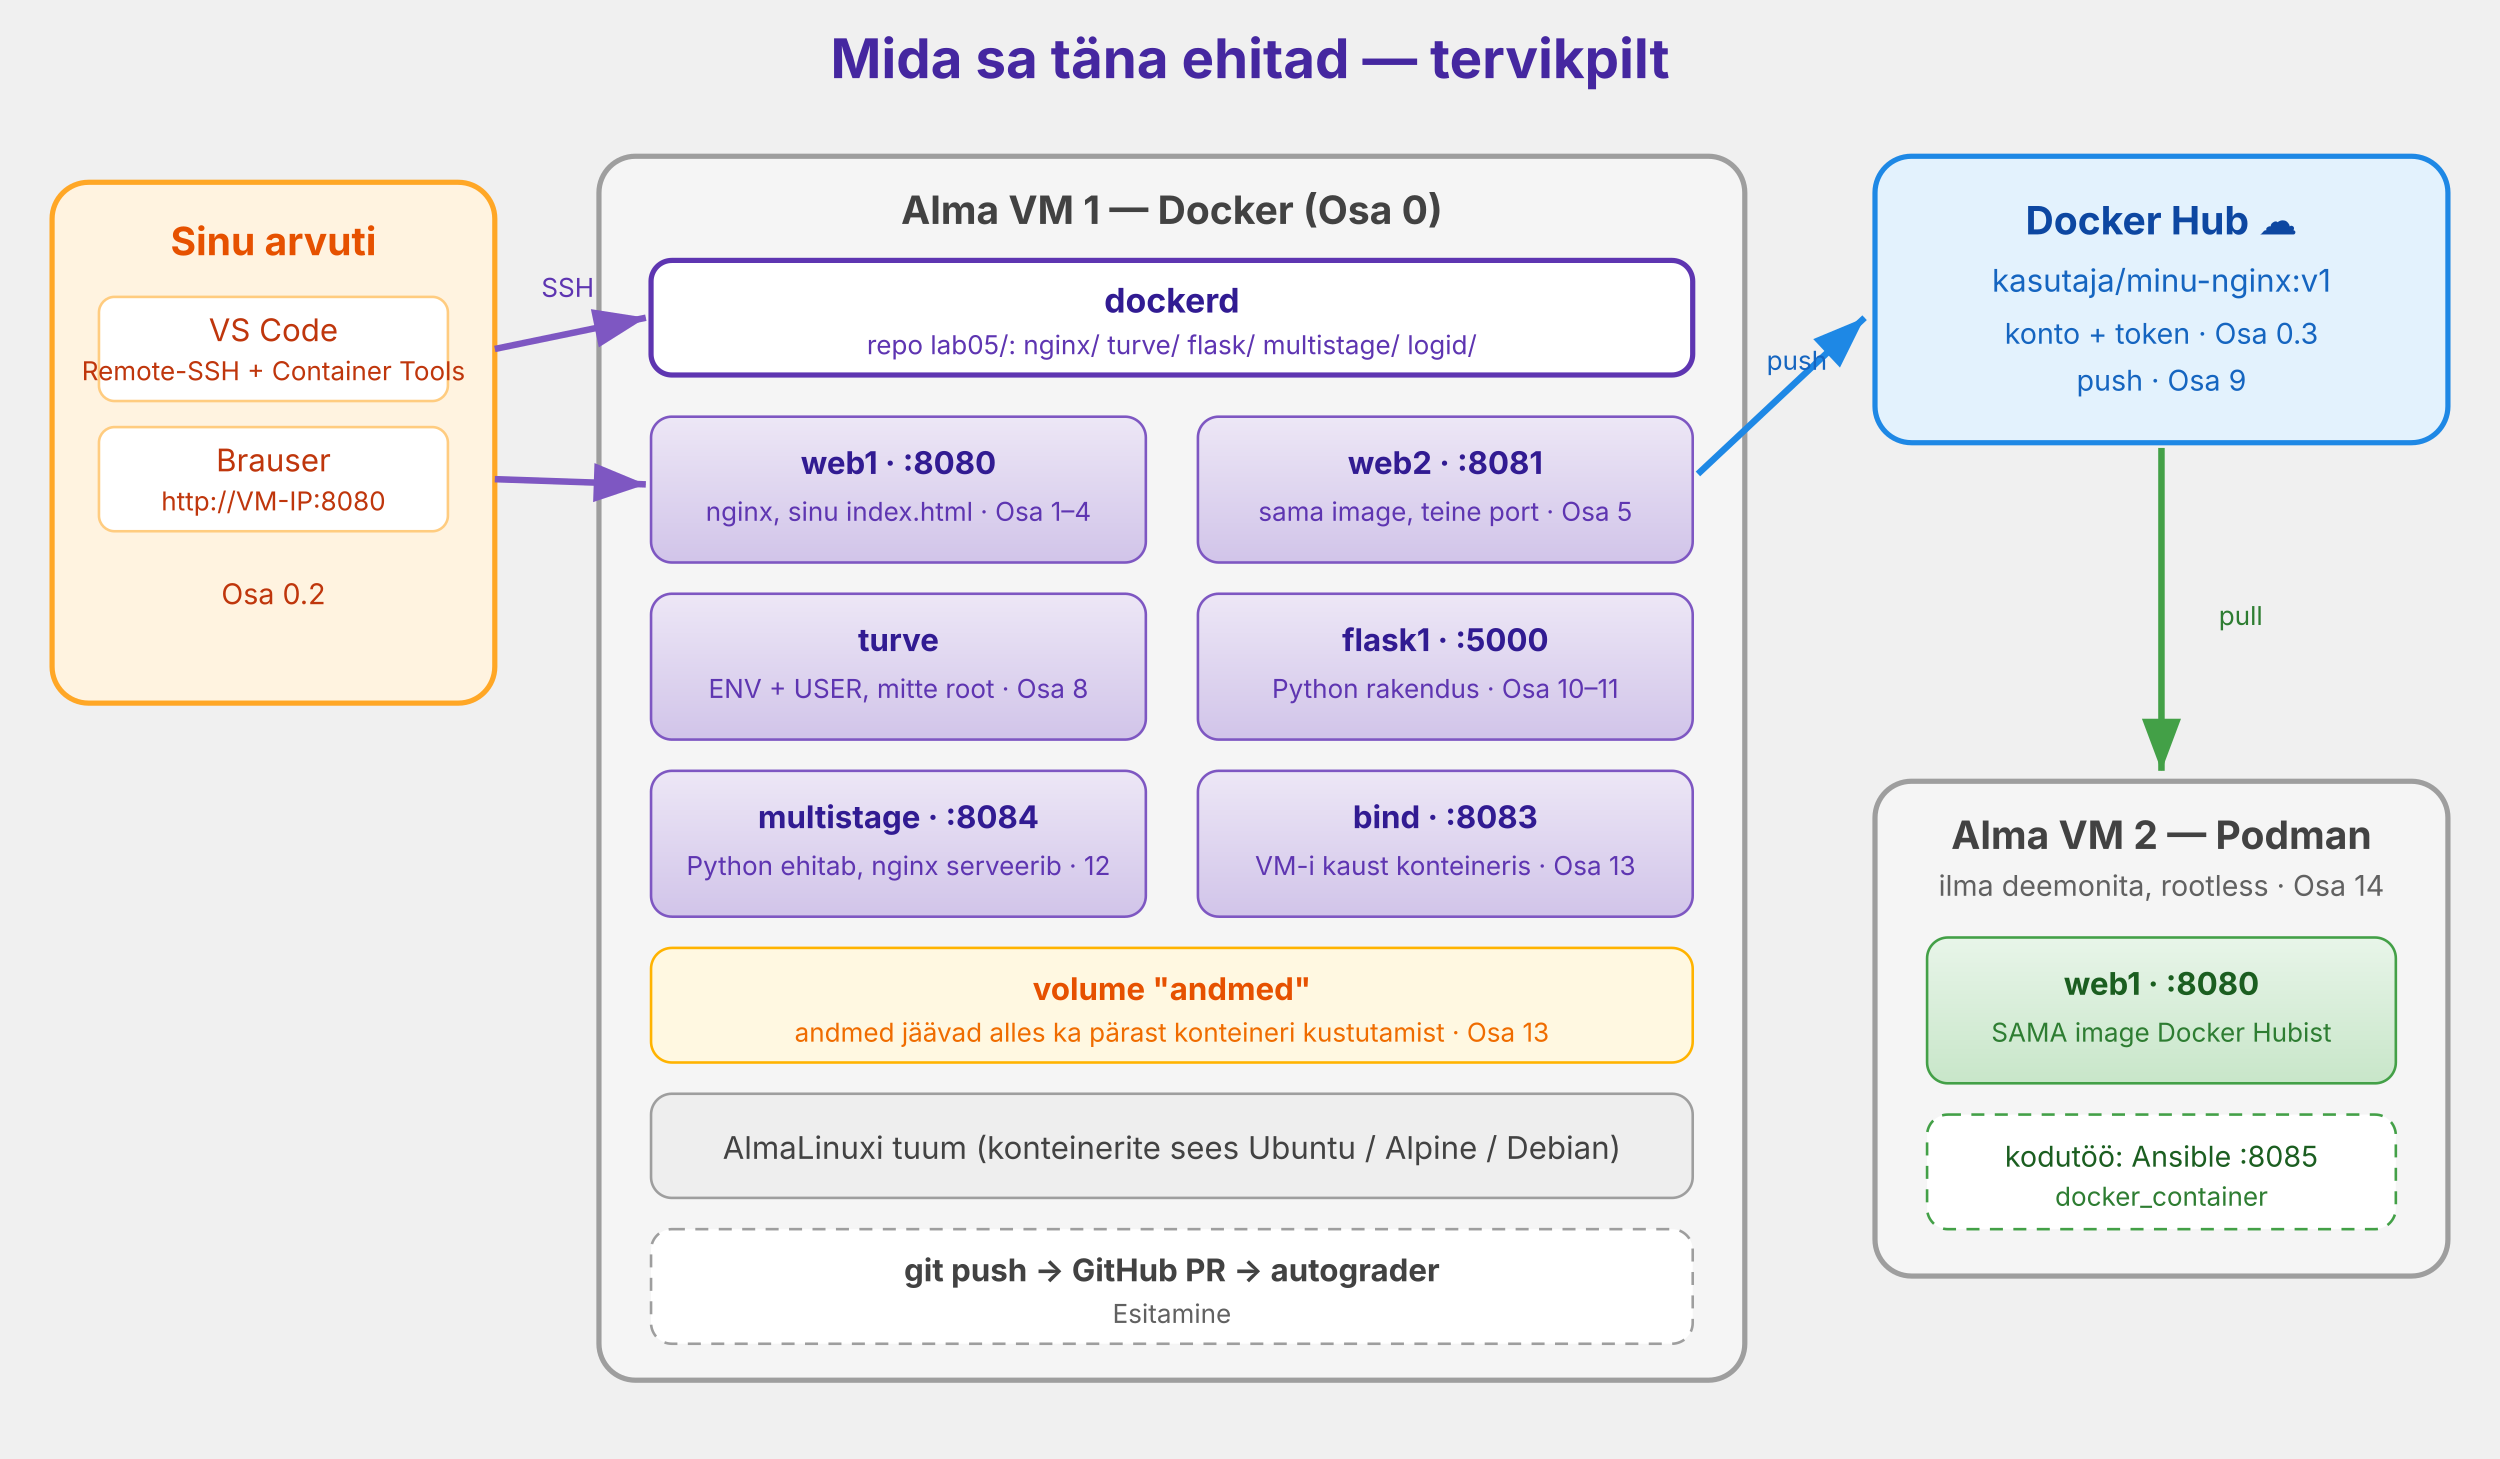
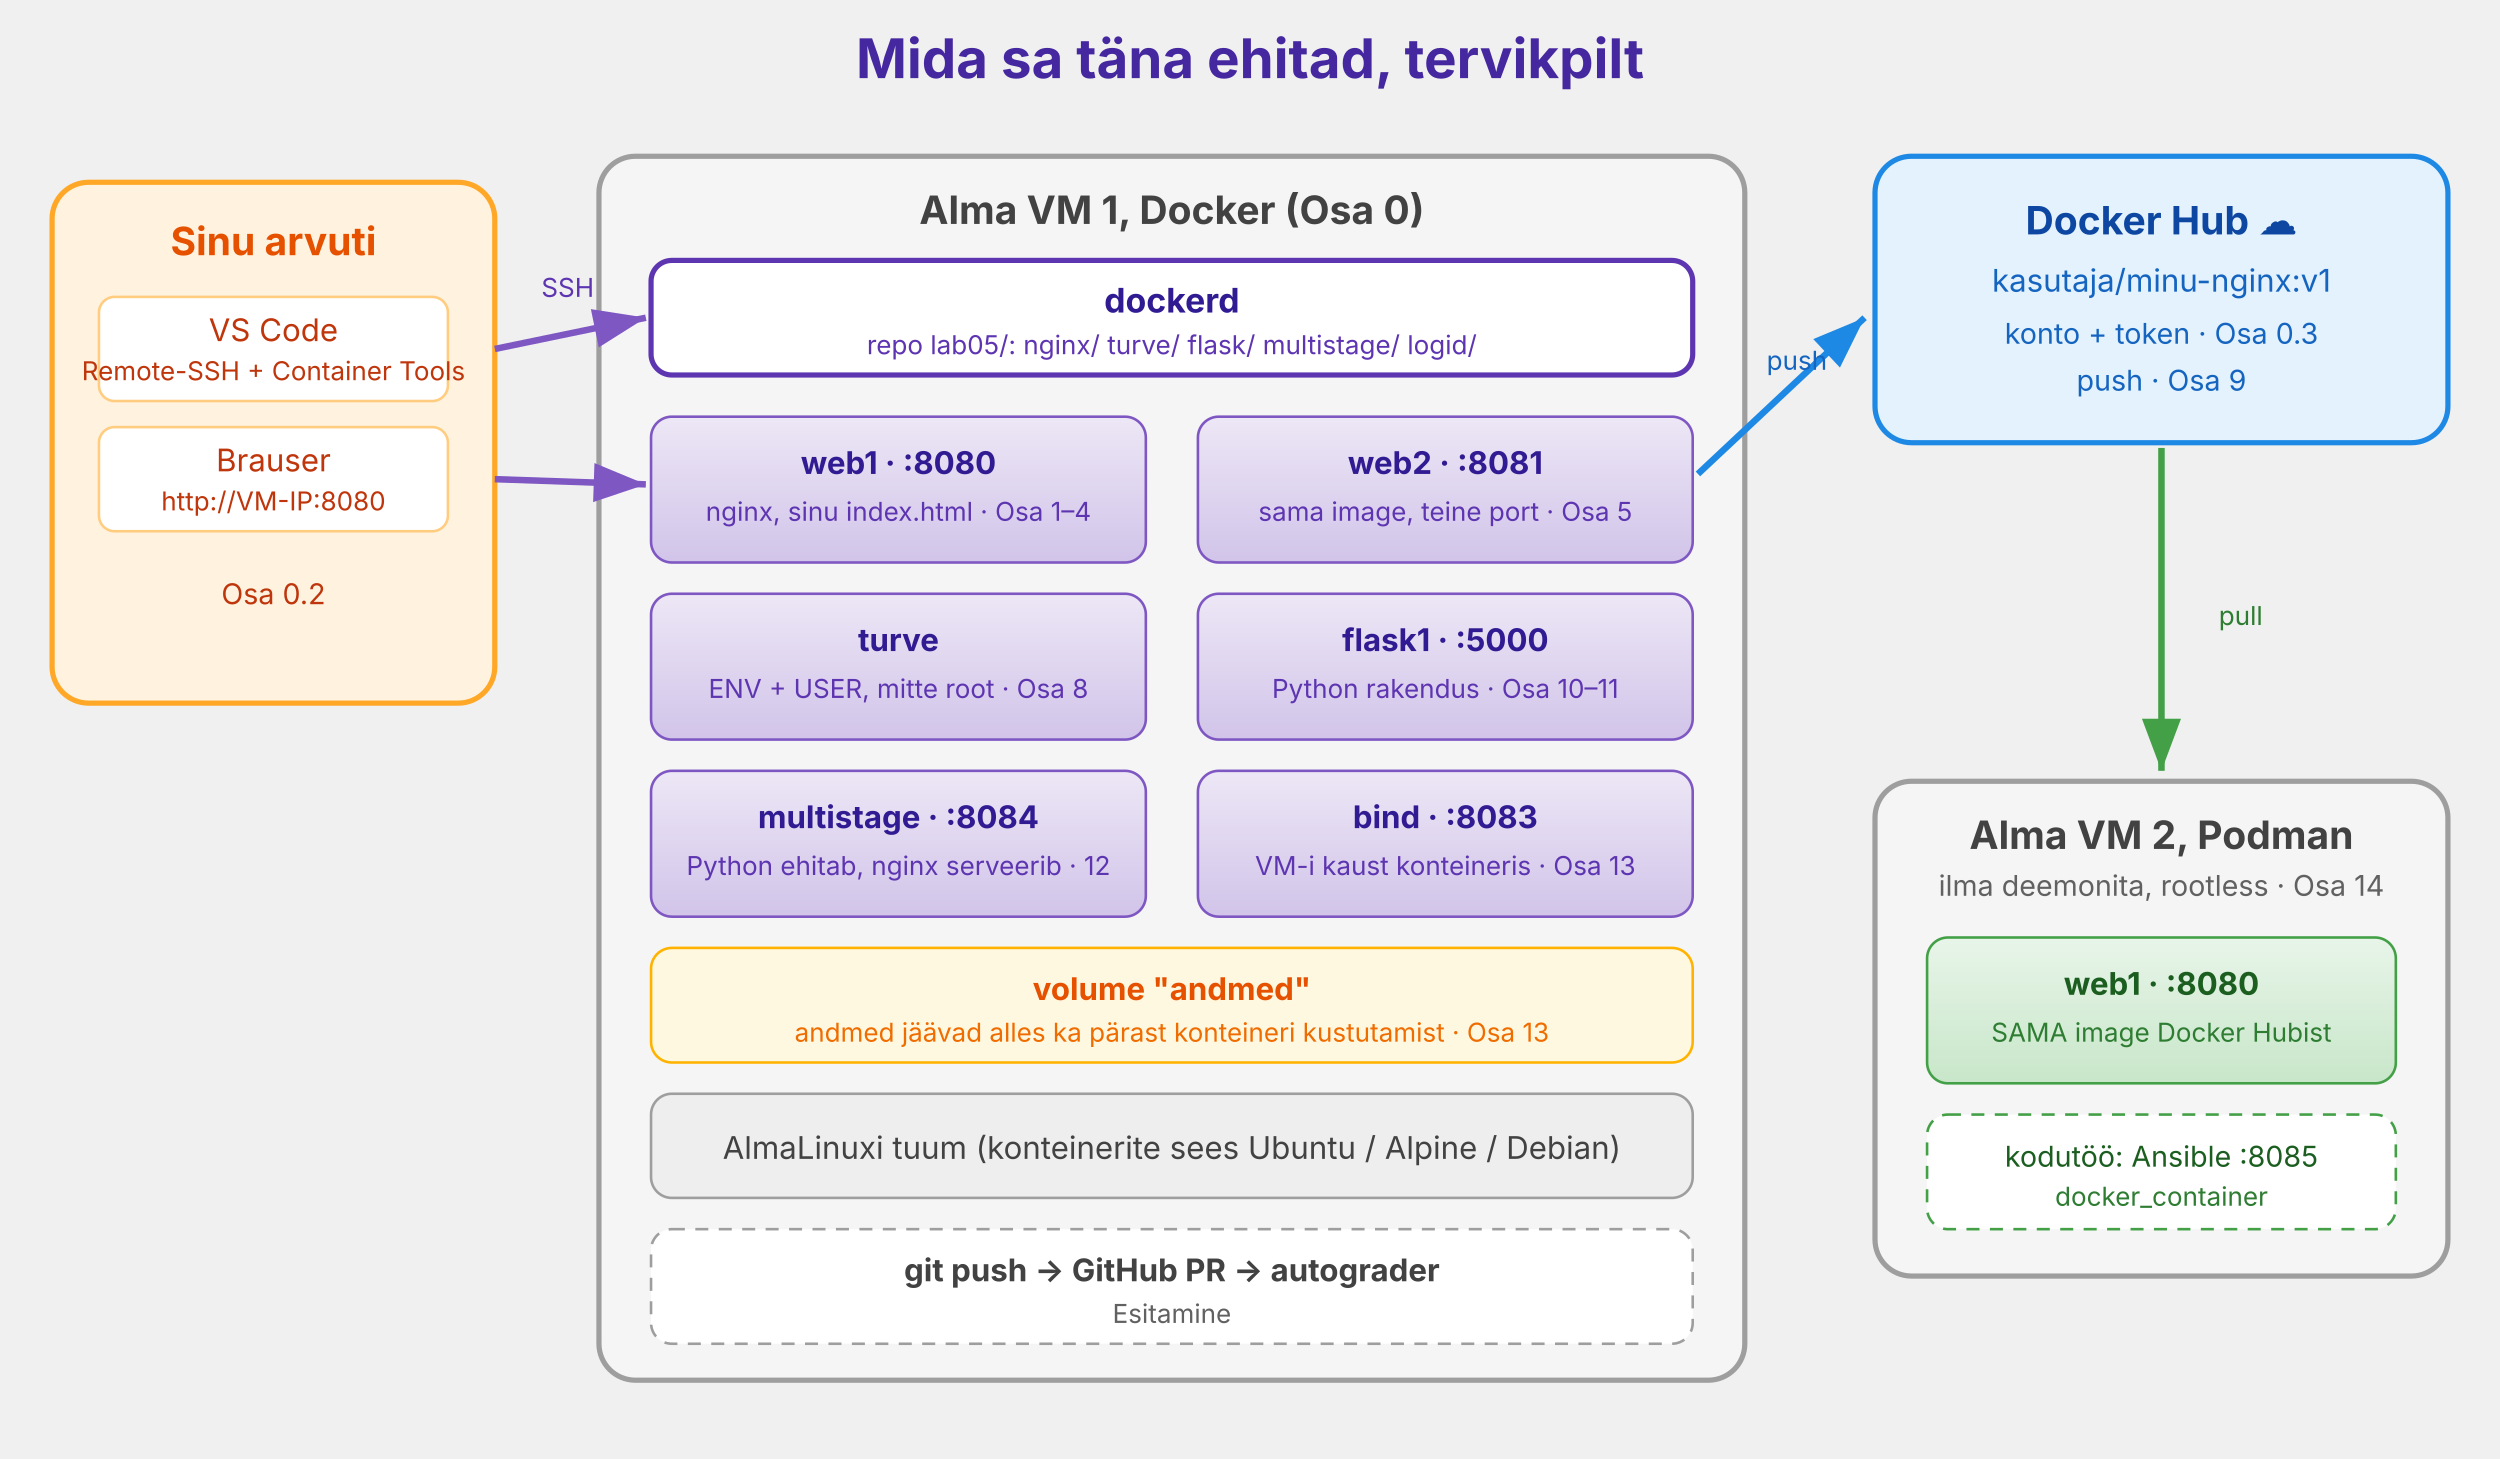
<svg xmlns="http://www.w3.org/2000/svg" viewBox="0 0 960 560" font-family="Inter, -apple-system, sans-serif">
  <defs>
    <linearGradient id="ct" x1="0" y1="0" x2="0" y2="1">
      <stop offset="0" stop-color="#ede7f6" />
      <stop offset="1" stop-color="#d1c4e9" />
    </linearGradient>
    <linearGradient id="pm" x1="0" y1="0" x2="0" y2="1">
      <stop offset="0" stop-color="#e8f5e9" />
      <stop offset="1" stop-color="#c8e6c9" />
    </linearGradient>
    <marker id="a5" markerWidth="10" markerHeight="10" refX="8" refY="3" orient="auto">
      <path d="M0,0 L8,3 L0,6 Z" fill="#7e57c2" />
    </marker>
    <marker id="ab" markerWidth="10" markerHeight="10" refX="8" refY="3" orient="auto">
      <path d="M0,0 L8,3 L0,6 Z" fill="#1e88e5" />
    </marker>
    <marker id="ag" markerWidth="10" markerHeight="10" refX="8" refY="3" orient="auto">
      <path d="M0,0 L8,3 L0,6 Z" fill="#43a047" />
    </marker>
  </defs>
-   <text x="480" y="30" text-anchor="middle" font-size="21" font-weight="700" fill="#4527a0">Mida sa täna ehitad — tervikpilt</text>
+   <text x="480" y="30" text-anchor="middle" font-size="21" font-weight="700" fill="#4527a0">Mida sa täna ehitad, tervikpilt</text>
  <rect x="20" y="70" width="170" height="200" rx="14" fill="#fff3e0" stroke="#ffa726" stroke-width="2" />
  <text x="105" y="98" text-anchor="middle" font-size="15" font-weight="700" fill="#e65100">Sinu arvuti</text>
  <g font-size="12" text-anchor="middle" fill="#bf360c">
    <rect x="38" y="114" width="134" height="40" rx="6" fill="#fff" stroke="#ffcc80" />
    <text x="105" y="131">VS Code</text>
    <text x="105" y="146" font-size="10">Remote-SSH + Container Tools</text>
    <rect x="38" y="164" width="134" height="40" rx="6" fill="#fff" stroke="#ffcc80" />
    <text x="105" y="181">Brauser</text>
    <text x="105" y="196" font-size="10">http://VM-IP:8080</text>
    <text x="105" y="232" font-size="11">Osa 0.2</text>
  </g>
  <rect x="230" y="60" width="440" height="470" rx="14" fill="#f5f5f5" stroke="#9e9e9e" stroke-width="2" />
-   <text x="450" y="86" text-anchor="middle" font-size="15" font-weight="700" fill="#424242">Alma VM 1 — Docker (Osa 0)</text>
+   <text x="450" y="86" text-anchor="middle" font-size="15" font-weight="700" fill="#424242">Alma VM 1, Docker (Osa 0)</text>
  <rect x="250" y="100" width="400" height="44" rx="8" fill="#fff" stroke="#5e35b1" stroke-width="2" />
  <text x="450" y="120" text-anchor="middle" font-size="13" font-weight="700" fill="#311b92">dockerd</text>
  <text x="450" y="136" text-anchor="middle" font-size="10" fill="#5e35b1">repo lab05/: nginx/ turve/ flask/ multistage/ logid/</text>
  <g font-size="12" text-anchor="middle">
    <rect x="250" y="160" width="190" height="56" rx="8" fill="url(#ct)" stroke="#7e57c2" />
    <text x="345" y="182" font-weight="700" fill="#311b92">web1 · :8080</text>
    <text x="345" y="200" font-size="10" fill="#5e35b1">nginx, sinu index.html · Osa 1–4</text>
    <rect x="460" y="160" width="190" height="56" rx="8" fill="url(#ct)" stroke="#7e57c2" />
    <text x="555" y="182" font-weight="700" fill="#311b92">web2 · :8081</text>
    <text x="555" y="200" font-size="10" fill="#5e35b1">sama image, teine port · Osa 5</text>
    <rect x="250" y="228" width="190" height="56" rx="8" fill="url(#ct)" stroke="#7e57c2" />
    <text x="345" y="250" font-weight="700" fill="#311b92">turve</text>
    <text x="345" y="268" font-size="10" fill="#5e35b1">ENV + USER, mitte root · Osa 8</text>
    <rect x="460" y="228" width="190" height="56" rx="8" fill="url(#ct)" stroke="#7e57c2" />
    <text x="555" y="250" font-weight="700" fill="#311b92">flask1 · :5000</text>
    <text x="555" y="268" font-size="10" fill="#5e35b1">Python rakendus · Osa 10–11</text>
    <rect x="250" y="296" width="190" height="56" rx="8" fill="url(#ct)" stroke="#7e57c2" />
    <text x="345" y="318" font-weight="700" fill="#311b92">multistage · :8084</text>
    <text x="345" y="336" font-size="10" fill="#5e35b1">Python ehitab, nginx serveerib · 12</text>
    <rect x="460" y="296" width="190" height="56" rx="8" fill="url(#ct)" stroke="#7e57c2" />
    <text x="555" y="318" font-weight="700" fill="#311b92">bind · :8083</text>
    <text x="555" y="336" font-size="10" fill="#5e35b1">VM-i kaust konteineris · Osa 13</text>
    <rect x="250" y="364" width="400" height="44" rx="8" fill="#fff8e1" stroke="#ffb300" />
    <text x="450" y="384" font-weight="700" fill="#e65100">volume "andmed"</text>
    <text x="450" y="400" font-size="10" fill="#ef6c00">andmed jäävad alles ka pärast konteineri kustutamist · Osa 13</text>
    <rect x="250" y="420" width="400" height="40" rx="8" fill="#eeeeee" stroke="#9e9e9e" />
    <text x="450" y="445" fill="#424242">AlmaLinuxi tuum (konteinerite sees Ubuntu / Alpine / Debian)</text>
    <rect x="250" y="472" width="400" height="44" rx="8" fill="#fff" stroke="#9e9e9e" stroke-dasharray="5 4" />
    <text x="450" y="492" fill="#424242" font-weight="700">git push → GitHub PR → autograder</text>
    <text x="450" y="508" font-size="10" fill="#616161">Esitamine</text>
  </g>
  <rect x="720" y="60" width="220" height="110" rx="14" fill="#e3f2fd" stroke="#1e88e5" stroke-width="2" />
  <text x="830" y="90" text-anchor="middle" font-size="15" font-weight="700" fill="#0d47a1">Docker Hub ☁</text>
  <text x="830" y="112" text-anchor="middle" font-size="12" fill="#1565c0">kasutaja/minu-nginx:v1</text>
  <text x="830" y="132" text-anchor="middle" font-size="11" fill="#1565c0">konto + token · Osa 0.3</text>
  <text x="830" y="150" text-anchor="middle" font-size="11" fill="#1565c0">push · Osa 9</text>
  <rect x="720" y="300" width="220" height="190" rx="14" fill="#f5f5f5" stroke="#9e9e9e" stroke-width="2" />
-   <text x="830" y="326" text-anchor="middle" font-size="15" font-weight="700" fill="#424242">Alma VM 2 — Podman</text>
+   <text x="830" y="326" text-anchor="middle" font-size="15" font-weight="700" fill="#424242">Alma VM 2, Podman</text>
  <text x="830" y="344" text-anchor="middle" font-size="11" fill="#616161">ilma deemonita, rootless · Osa 14</text>
  <rect x="740" y="360" width="180" height="56" rx="8" fill="url(#pm)" stroke="#43a047" />
  <text x="830" y="382" text-anchor="middle" font-size="12" font-weight="700" fill="#1b5e20">web1 · :8080</text>
  <text x="830" y="400" text-anchor="middle" font-size="10" fill="#2e7d32">SAMA image Docker Hubist</text>
  <rect x="740" y="428" width="180" height="44" rx="8" fill="#fff" stroke="#43a047" stroke-dasharray="5 4" />
  <text x="830" y="448" text-anchor="middle" font-size="11" fill="#1b5e20">kodutöö: Ansible :8085</text>
  <text x="830" y="463" text-anchor="middle" font-size="10" fill="#2e7d32">docker_container</text>
  <line x1="190" y1="134" x2="248" y2="122" stroke="#7e57c2" stroke-width="2.5" marker-end="url(#a5)" />
  <text x="218" y="114" text-anchor="middle" font-size="10" fill="#5e35b1">SSH</text>
  <line x1="190" y1="184" x2="248" y2="186" stroke="#7e57c2" stroke-width="2.5" marker-end="url(#a5)" />
  <line x1="652" y1="182" x2="716" y2="122" stroke="#1e88e5" stroke-width="2.5" marker-end="url(#ab)" />
  <text x="690" y="142" text-anchor="middle" font-size="10" fill="#1565c0">push</text>
  <line x1="830" y1="172" x2="830" y2="296" stroke="#43a047" stroke-width="2.5" marker-end="url(#ag)" />
  <text x="852" y="240" font-size="10" fill="#2e7d32">pull</text>
</svg>
